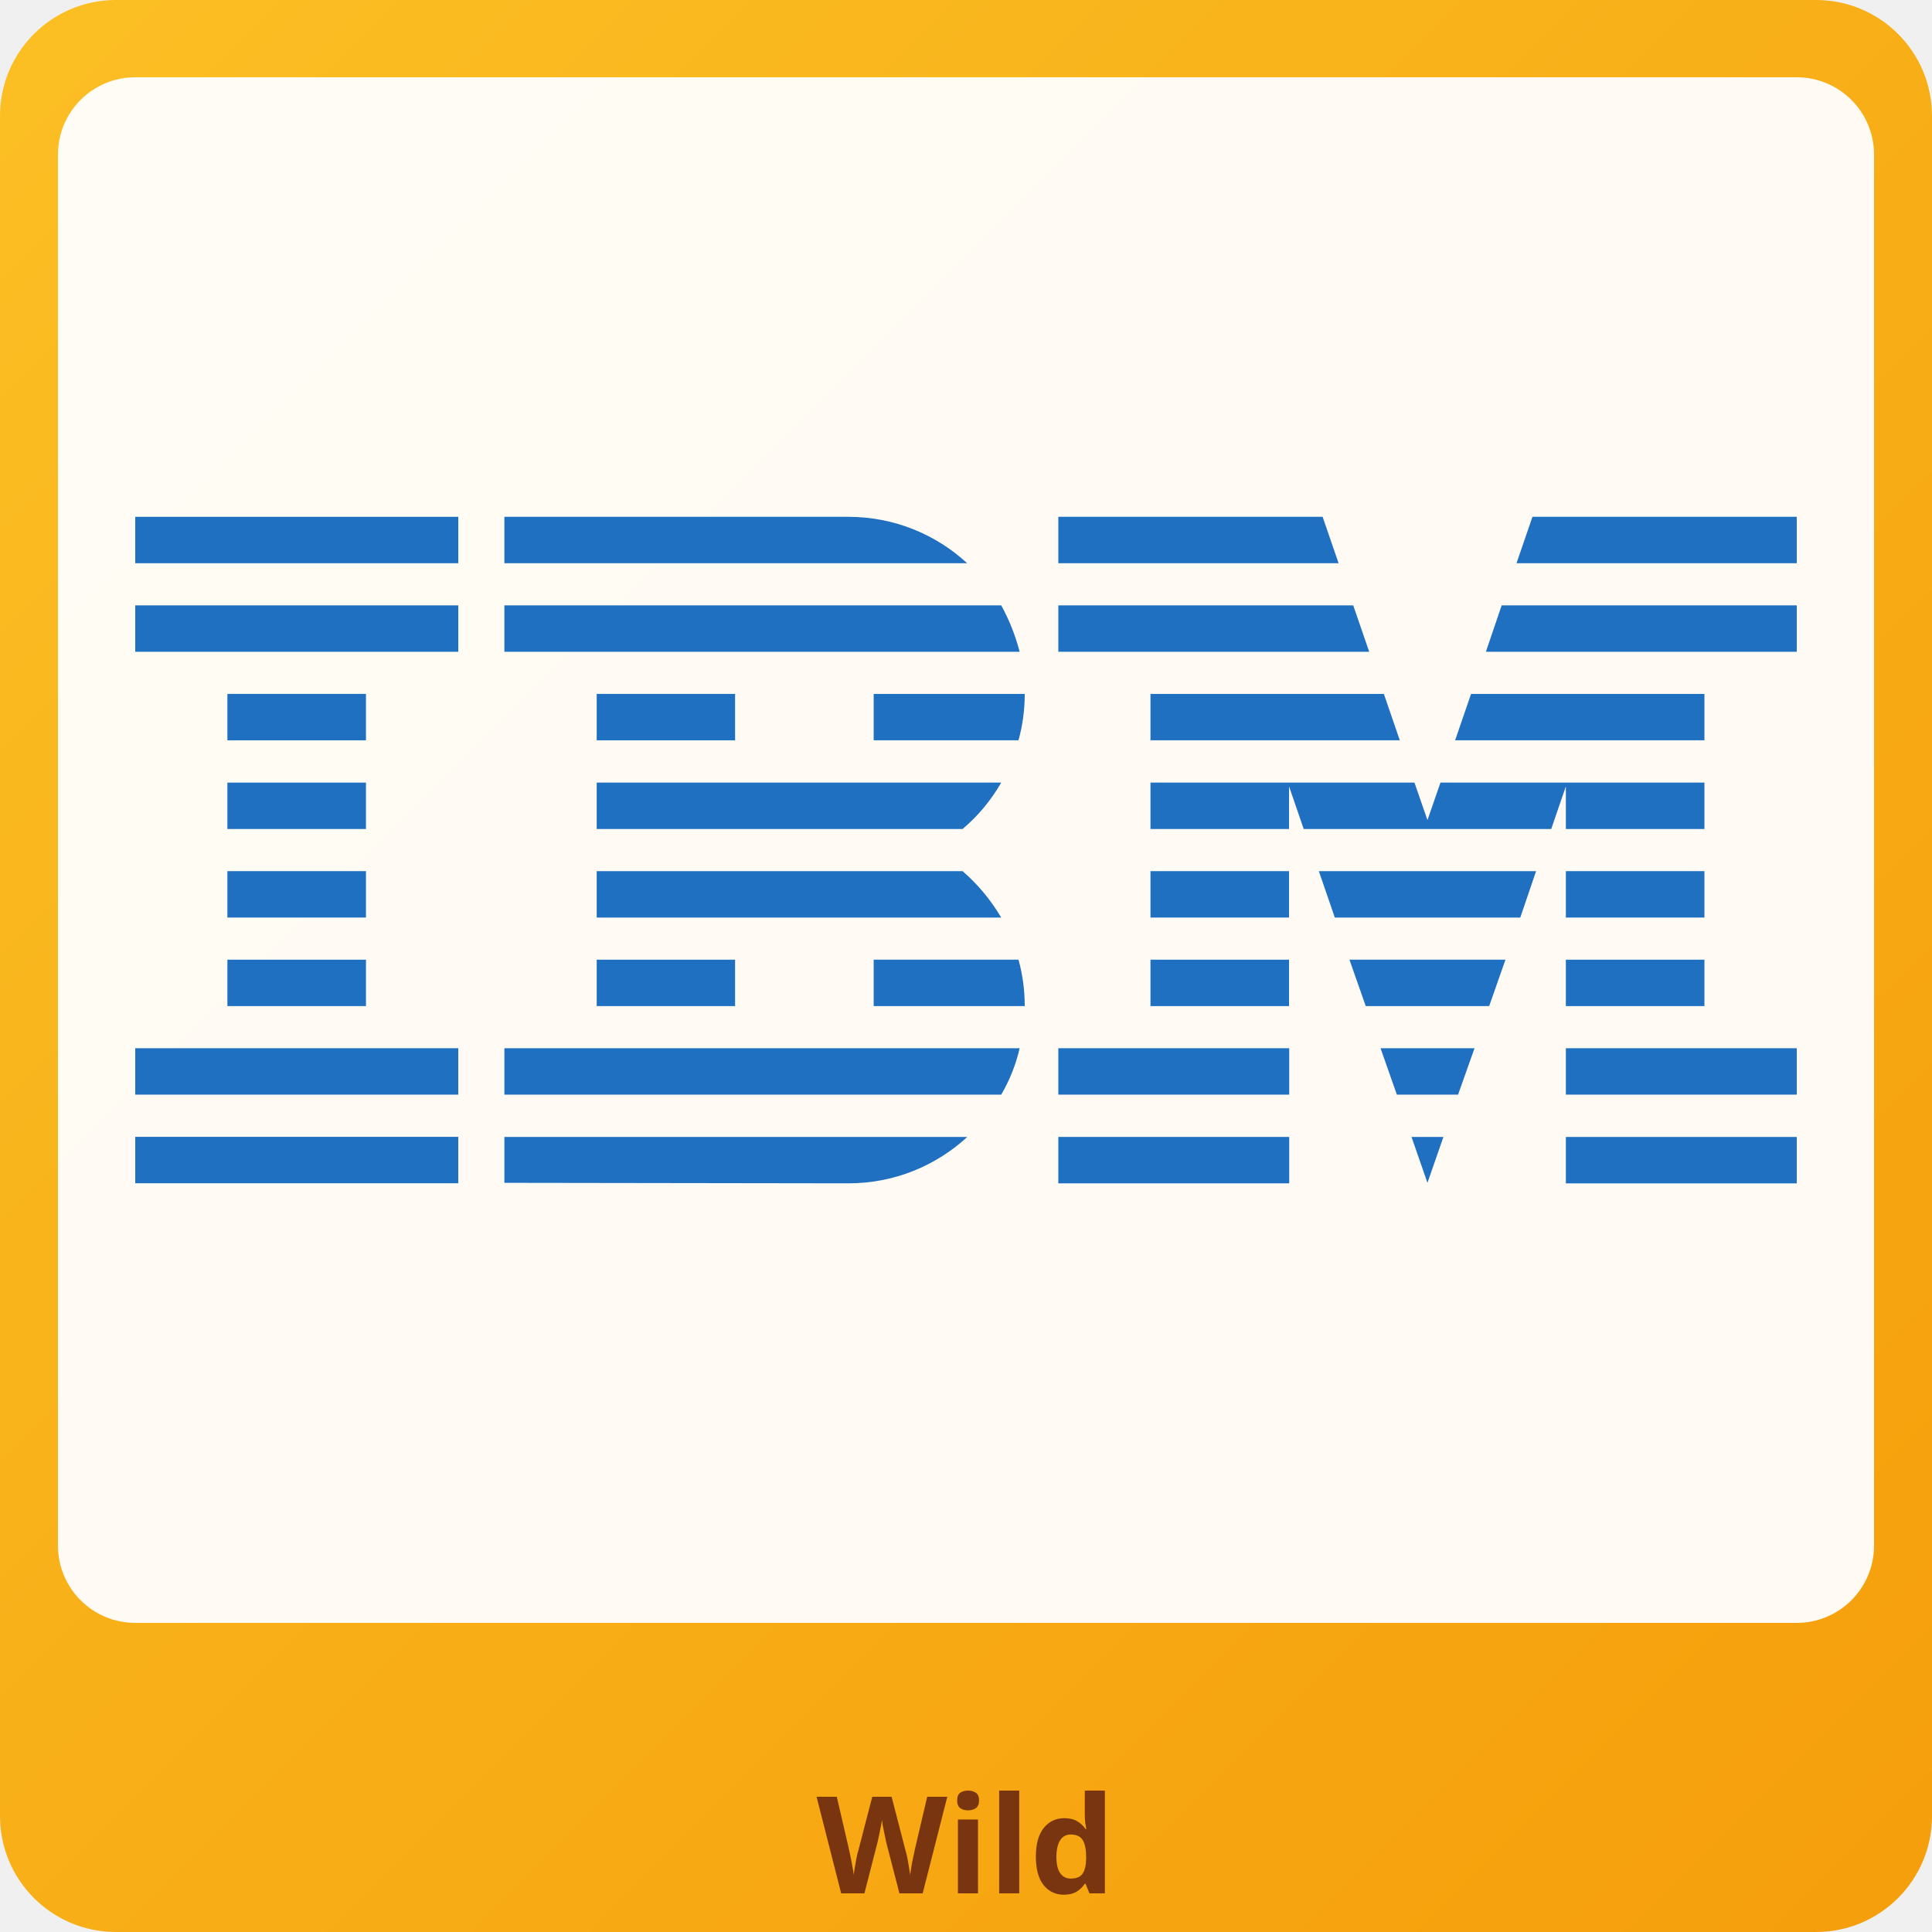
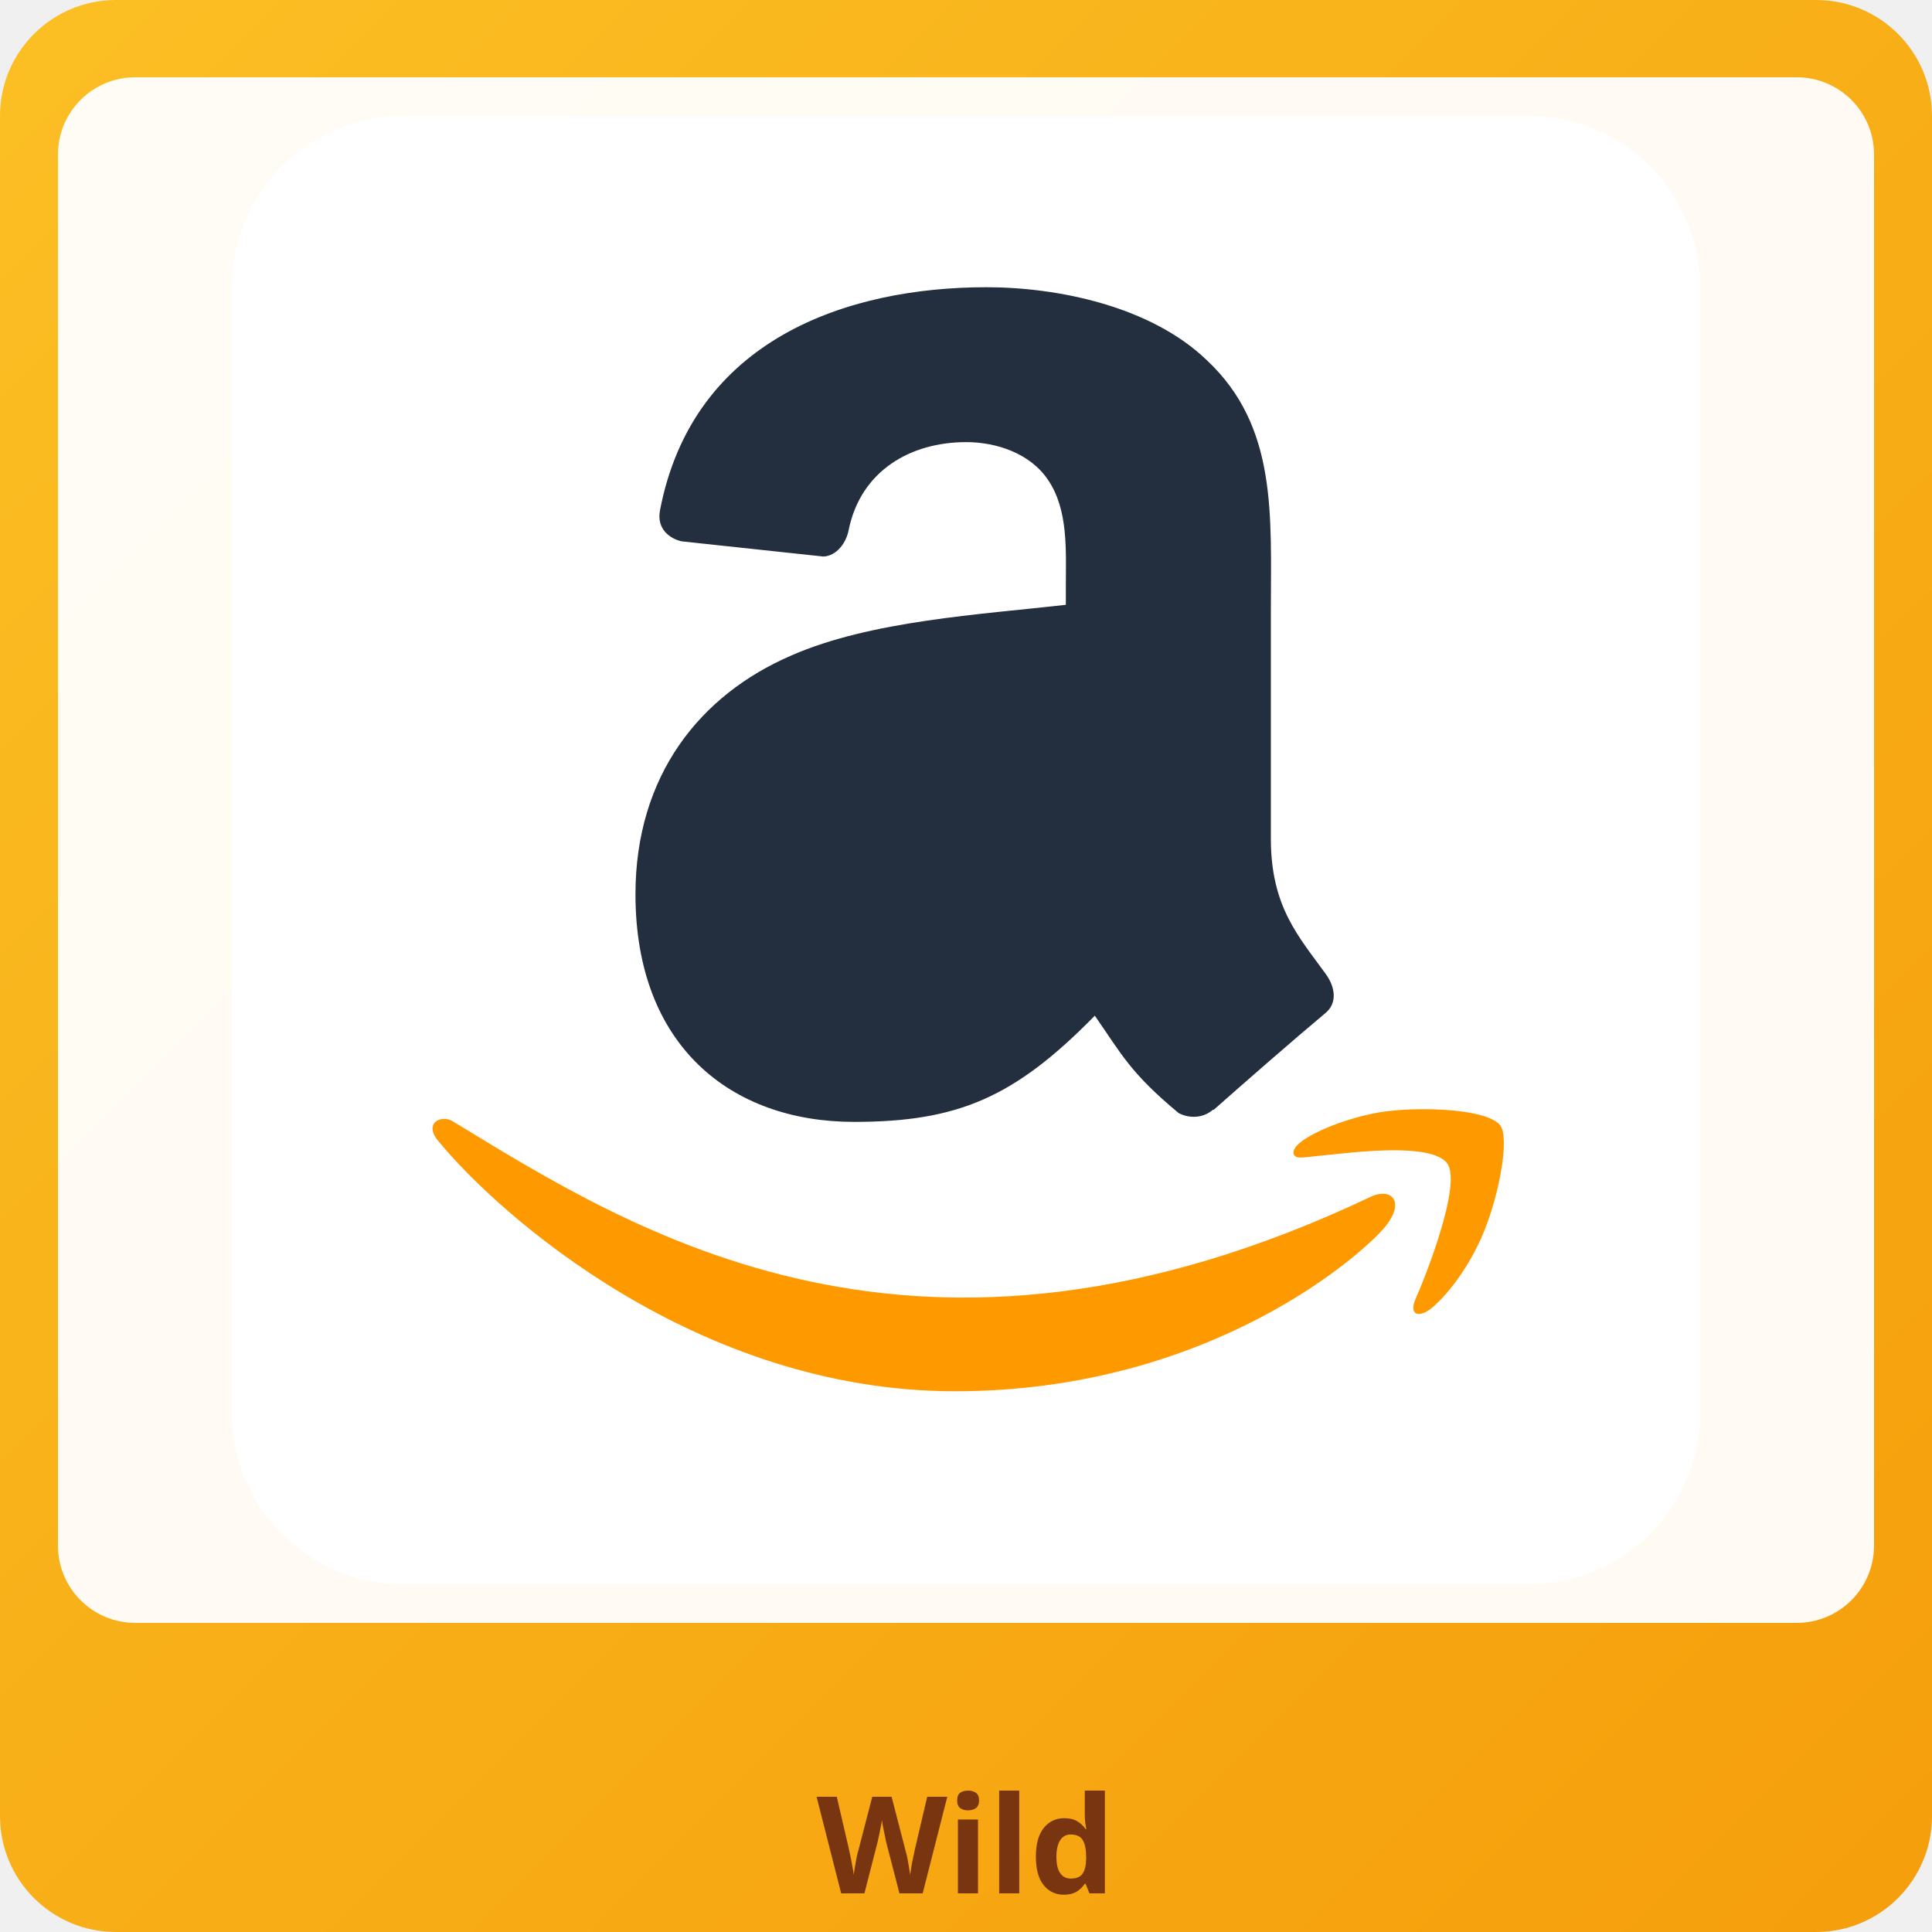
<svg xmlns="http://www.w3.org/2000/svg" width="200" height="200" viewBox="0 0 200 200" role="img" aria-label="Wild space">
  <defs>
    <linearGradient id="wildBg" x1="0%" y1="0%" x2="100%" y2="100%">
      <stop offset="0%" stop-color="#fbbf24" />
      <stop offset="100%" stop-color="#f59e0b" />
    </linearGradient>
  </defs>
  <rect width="200" height="200" rx="12" fill="url(#wildBg)" />
  <rect x="6" y="8" width="188" height="160" rx="8" fill="rgba(255,255,255,0.95)" />
-   <svg x="14" y="12" width="172" height="152" viewBox="0 0 1000 401.15" preserveAspectRatio="xMidYMid meet">
-     <g fill="#1f70c1">
-       <g id="I">
-         <rect y="373.17" width="194.43" height="27.932" />
-         <rect y="319.83" width="194.43" height="27.932" />
-         <rect x="55.468" y="266.54" width="83.399" height="27.932" />
-         <rect x="55.468" y="213.25" width="83.399" height="27.932" />
-         <rect x="55.468" y="159.96" width="83.399" height="27.932" />
-         <rect x="55.468" y="106.58" width="83.399" height="27.932" />
-         <rect y="53.288" width="194.43" height="27.932" />
-         <rect width="194.43" height="27.932" />
-       </g>
-       <g id="B">
-         <path d="m222.17 400.85 207.11 0.297c27.734 0 52.793-10.697 71.513-27.932h-278.62z" />
-         <path d="m222.17 347.76h299.03c5.051-8.617 8.815-18.027 11.094-27.932h-310.12z" />
-         <rect x="277.73" y="266.54" width="83.3" height="27.932" />
-         <path d="m444.43 266.54v27.932h90.927c0-9.608-1.288-19.017-3.764-27.932z" />
-         <path d="m497.92 213.25h-220.19v27.932h243.46c-6.34-10.698-14.165-20.107-23.277-27.932z" />
-         <path d="m277.73 159.96v27.932h220.19c9.311-7.825 17.135-17.235 23.277-27.932z" />
-         <rect x="277.73" y="106.58" width="83.3" height="27.932" />
-         <path d="m444.43 134.51h87.163c2.476-8.914 3.764-18.324 3.764-27.932h-90.927z" />
-         <path d="m521.2 53.288h-299.03v27.932h310.12c-2.575-9.905-6.339-19.314-11.093-27.932z" />
-         <path d="m429.28 0h-207.11v27.932h278.53c-18.621-17.235-43.878-27.932-71.414-27.932z" />
-       </g>
-       <g id="M">
-         <polygon points="555.57 81.22 742.67 81.22 733.06 53.288 555.57 53.288" />
-         <polygon points="555.57 27.932 724.25 27.932 714.64 0 555.57 0" />
-         <polygon points="861.03 401.17 861.03 373.24 1000 373.24 1000 401.17" />
-         <polygon points="861.03 347.76 861.03 319.83 1000 319.83 1000 347.76" />
-         <polygon points="777.73 182.54 769.91 159.96 694.43 159.96 611.03 159.96 611.03 187.89 694.43 187.89 694.43 162.24 703.25 187.89 852.22 187.89 861.03 162.24 861.03 187.89 944.43 187.89 944.43 159.96 861.03 159.96 785.56 159.96" />
-         <polygon points="944.43 106.58 803.98 106.58 794.37 134.51 944.43 134.51" />
-         <polygon points="1000 27.932 1000 0 840.93 0 831.32 27.932" />
-         <polygon points="768.13 373.22 777.73 400.85 787.34 373.22" />
-         <polygon points="749.5 319.83 759.31 347.76 796.16 347.76 806.06 319.83" />
-         <polygon points="730.78 266.54 740.59 294.47 814.88 294.47 824.68 266.54" />
-         <polygon points="721.97 241.18 833.6 241.18 843.11 213.25 712.36 213.25" />
-         <polygon points="611.03 134.51 761.09 134.51 751.49 106.58 611.03 106.58" />
-         <polygon points="1000 53.288 822.4 53.288 812.9 81.22 1000 81.22" />
-         <rect x="555.57" y="373.22" width="138.97" height="27.932" />
-         <rect x="555.57" y="319.83" width="138.97" height="27.932" />
-         <rect x="611.03" y="266.54" width="83.399" height="27.932" />
-         <rect x="611.03" y="213.25" width="83.399" height="27.932" />
-         <rect x="861.03" y="213.25" width="83.399" height="27.932" />
-         <rect x="861.03" y="266.54" width="83.399" height="27.932" />
-       </g>
-     </g>
+   <svg x="14" y="12" width="172" height="152" viewBox="0 0 120 120" preserveAspectRatio="xMidYMid meet">
+     <rect width="120" height="120" rx="14" fill="#ffffff" />
+     <svg x="14" y="14" width="92" height="92" viewBox="2.167 .438 251.038 259.969" preserveAspectRatio="xMidYMid meet">
+       <path d="m221.503 210.324c-105.235 50.083-170.545 8.18-212.352-17.271-2.587-1.604-6.984.375-3.169 4.757 13.928 16.888 59.573 57.593 119.153 57.593 59.621 0 95.09-32.532 99.527-38.207 4.407-5.627 1.294-8.731-3.16-6.872zm29.555-16.322c-2.826-3.68-17.184-4.366-26.22-3.256-9.05 1.078-22.634 6.609-21.453 9.93.606 1.244 1.843.686 8.06.127 6.234-.622 23.698-2.826 27.337 1.931 3.656 4.79-5.57 27.608-7.255 31.288-1.628 3.68.622 4.629 3.68 2.178 3.016-2.45 8.476-8.795 12.14-17.774 3.639-9.028 5.858-21.622 3.71-24.424z" fill="#FF9900" />
+       <path d="m150.744 108.13c0 13.141.332 24.1-6.31 35.77-5.361 9.489-13.853 15.324-23.341 15.324-12.952 0-20.495-9.868-20.495-24.432 0-28.75 25.76-33.968 50.146-33.968zm34.015 82.216c-2.23 1.992-5.456 2.135-7.97.806-11.196-9.298-13.189-13.615-19.356-22.487-18.502 18.882-31.596 24.527-55.601 24.527-28.37 0-50.478-17.506-50.478-52.565 0-27.373 14.85-46.018 35.96-55.126 18.313-8.066 43.884-9.489 63.43-11.718v-4.365c0-8.018.616-17.506-4.08-24.432-4.128-6.215-12.003-8.777-18.93-8.777-12.856 0-24.337 6.594-27.136 20.257-.57 3.037-2.799 6.026-5.835 6.168l-32.735-3.51c-2.751-.618-5.787-2.847-5.028-7.07 7.543-39.66 43.36-51.616 75.43-51.616 16.415 0 37.858 4.365 50.81 16.795 16.415 15.323 14.849 35.77 14.849 58.02v52.565c0 15.798 6.547 22.724 12.714 31.264 2.182 3.036 2.657 6.69-.095 8.966-6.879 5.74-19.119 16.415-25.855 22.393l-.095-.095" fill="#232F3E" />
+     </svg>
  </svg>
  <text x="100" y="196" text-anchor="middle" dominant-baseline="auto" font-family="system-ui,Segoe UI,sans-serif" font-size="14" font-weight="800" fill="#78350f">Wild</text>
</svg>
